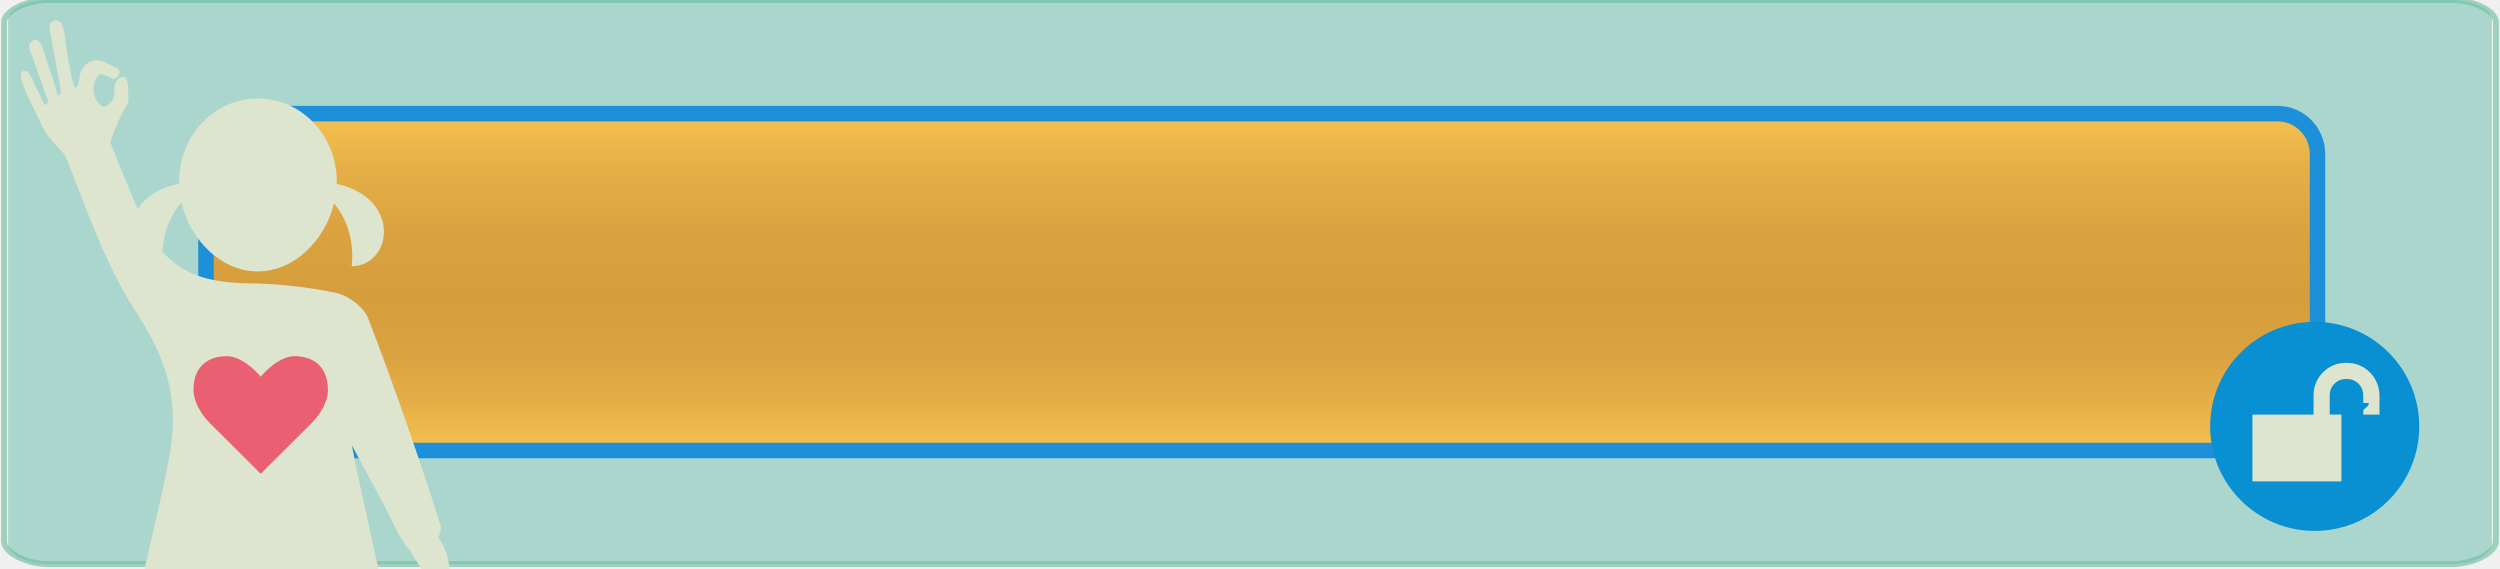
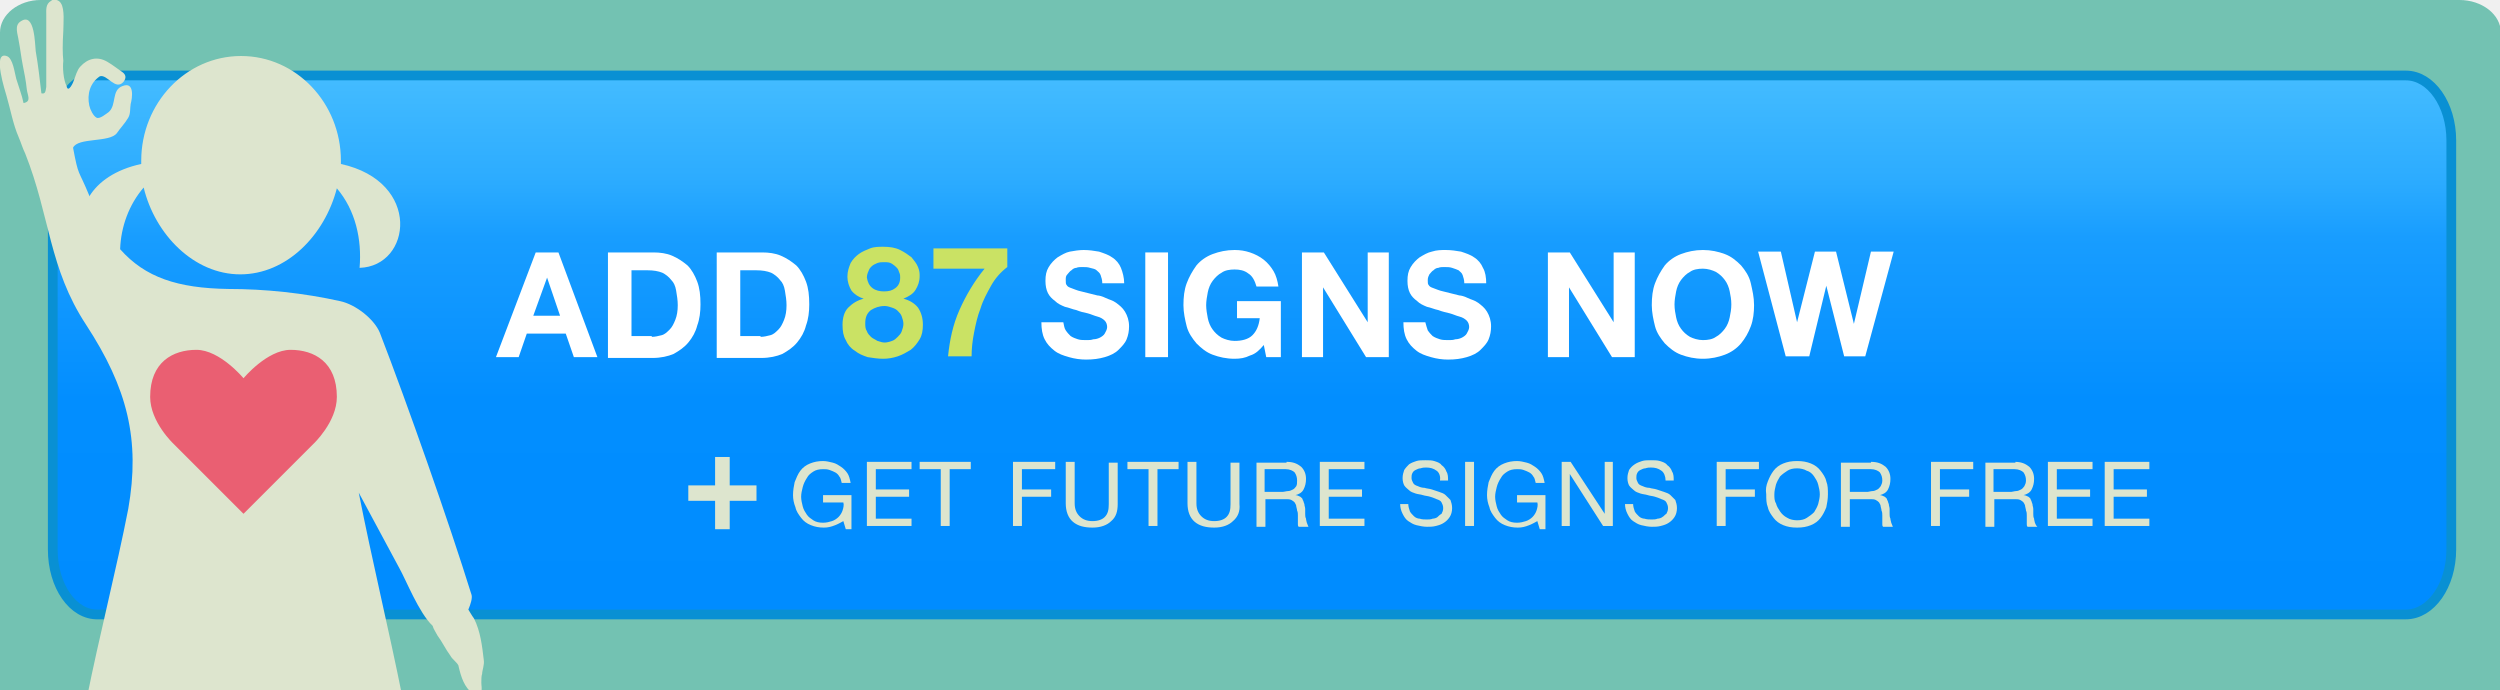
- <svg xmlns="http://www.w3.org/2000/svg" version="1.1" x="0" y="0" width="308" height="70" viewBox="0 0 308 70" enable-background="new 0 0 308 70" xml:space="preserve">
-   <g id="border_1_">
-     <g id="Layer_11">
-       <path fill="none" stroke="#9ED0BB" stroke-width="0.72" stroke-miterlimit="10" d="M307.5 66.66c0 1.42-2.73 2.84-5.48 2.84H5.98c-2.75 0-5.48-1.41-5.48-2.84V2.77C0.5 1.35 3.23 0 5.98 0h296.04c2.75 0 5.48 1.35 5.48 2.77L307.5 66.66 307.5 66.66z" />
+ <svg xmlns="http://www.w3.org/2000/svg" version="1.1" x="0" y="0" width="308" height="85" viewBox="0 0 308 85" enable-background="new 0 0 308 85" xml:space="preserve">
+   <g id="Layer_1">
+     <g id="Layer_1_2_">
+       <path opacity="0.9" fill="#65BCAB" enable-background="new    " d="M308 85c0 2.2-2.3 4-5 4H5C2.3 89 0 87.2 0 85V4C0 1.8 2.3 0 5 0H303c2.8 0 5.1 1.8 5.1 4V85z" />
+       <linearGradient id="SVGID_1_" gradientUnits="userSpaceOnUse" x1="228.3" y1="518.3" x2="228.3" y2="584.8" gradientTransform="matrix(1 0 0 1 -74 -509)">
+         <stop offset="0" stop-color="#50C5FF" />
+         <stop offset="0" stop-color="#44BCFF" />
+         <stop offset="0.2" stop-color="#2BABFF" />
+         <stop offset="0.3" stop-color="#189DFF" />
+         <stop offset="0.5" stop-color="#0A93FF" />
+         <stop offset="0.6" stop-color="#028EFF" />
+         <stop offset="1" stop-color="#008CFF" />
+       </linearGradient>
+       <path fill="url(#SVGID_1_)" d="M302 67.7c0 4.4-2.5 8-5.6 8H12.1C9 75.8 6.5 72.2 6.5 67.7V17.3c0-4.4 2.5-8 5.6-8h284.3c3.1 0 5.6 3.6 5.6 8v50.5H302z" />
+       <path fill="none" stroke="#0990D3" stroke-width="1.2" stroke-miterlimit="10" d="M302 67.7c0 4.4-2.5 8-5.6 8H12.1C9 75.8 6.5 72.2 6.5 67.7V17.3c0-4.4 2.5-8 5.6-8h284.3c3.1 0 5.6 3.6 5.6 8v50.5H302z" />
+       <path fill="#DDE5CE" d="M102.9 64.7c-0.5 0.2-0.9 0.3-1.4 0.3 -0.6 0-1.1-0.1-1.6-0.3 -0.5-0.2-0.9-0.5-1.2-0.9 -0.3-0.4-0.6-0.8-0.7-1.3 -0.2-0.5-0.3-1-0.3-1.5 0-0.6 0.1-1.1 0.2-1.6 0.2-0.5 0.4-1 0.7-1.4 0.3-0.4 0.7-0.7 1.2-0.9 0.5-0.2 1-0.3 1.6-0.3 0.4 0 0.8 0.1 1.2 0.2 0.4 0.1 0.7 0.3 1 0.5 0.3 0.2 0.6 0.5 0.8 0.8 0.2 0.3 0.3 0.7 0.4 1.2h-1.1c-0.1-0.3-0.1-0.6-0.3-0.8 -0.1-0.2-0.3-0.4-0.5-0.5 -0.2-0.1-0.4-0.2-0.7-0.3 -0.3-0.1-0.5-0.1-0.8-0.1 -0.5 0-0.9 0.1-1.2 0.3 -0.3 0.2-0.6 0.4-0.8 0.8 -0.2 0.3-0.4 0.7-0.5 1.1 -0.1 0.4-0.2 0.8-0.2 1.2 0 0.4 0.1 0.8 0.2 1.2 0.1 0.4 0.3 0.7 0.5 1 0.2 0.3 0.5 0.5 0.8 0.7 0.3 0.2 0.7 0.3 1.2 0.3 0.4 0 0.8-0.1 1.1-0.2 0.3-0.1 0.6-0.3 0.8-0.5 0.2-0.2 0.4-0.5 0.5-0.8 0.1-0.3 0.2-0.7 0.1-1h-2.5v-0.9h3.5v4.2h-0.7l-0.3-1C103.7 64.3 103.4 64.5 102.9 64.7z" />
+       <path fill="#DDE5CE" d="M112.3 56.9v0.9h-4.4v2.5h4.1v0.9h-4.1v2.7h4.4v0.9h-5.5v-7.9H112.3z" />
+       <path fill="#DDE5CE" d="M113.3 57.8v-0.9h6.3v0.9h-2.6v7h-1.1v-7H113.3z" />
+       <path fill="#DDE5CE" d="M120.4 64.8" />
+       <path fill="#DDE5CE" d="M130 56.9v0.9h-4.1v2.5h3.6v0.9h-3.6v3.6h-1.1v-7.9H130z" />
+       <path fill="#DDE5CE" d="M136.9 64.2C136.4 64.7 135.6 65 134.6 65c-1 0-1.8-0.2-2.4-0.7s-0.9-1.3-0.9-2.3v-5.1h1.1v5.1c0 0.7 0.2 1.2 0.6 1.6 0.4 0.4 0.9 0.6 1.6 0.6 0.7 0 1.2-0.2 1.5-0.5 0.4-0.4 0.5-0.9 0.5-1.6v-5.1h1.1v5.1C137.7 63 137.5 63.7 136.9 64.2z" />
+       <path fill="#DDE5CE" d="M138.9 57.8v-0.9h6.3v0.9h-2.6v7h-1.1v-7H138.9z" />
+       <path fill="#DDE5CE" d="M151.9 64.2c-0.5 0.5-1.3 0.8-2.3 0.8 -1 0-1.8-0.2-2.4-0.7 -0.6-0.5-0.9-1.3-0.9-2.3v-5.1h1.1v5.1c0 0.7 0.2 1.2 0.6 1.6 0.4 0.4 0.9 0.6 1.6 0.6 0.7 0 1.2-0.2 1.5-0.5 0.4-0.4 0.5-0.9 0.5-1.6v-5.1h1.1v5.1C152.8 63 152.5 63.7 151.9 64.2z" />
+       <path fill="#DDE5CE" d="M158.5 56.9c0.8 0 1.3 0.2 1.8 0.6 0.4 0.4 0.6 0.9 0.6 1.5 0 0.5-0.1 0.9-0.3 1.3 -0.2 0.4-0.6 0.6-1 0.7v0c0.2 0 0.4 0.1 0.6 0.2 0.1 0.1 0.3 0.2 0.3 0.4 0.1 0.1 0.1 0.3 0.2 0.5 0 0.2 0.1 0.4 0.1 0.6 0 0.2 0 0.4 0 0.6 0 0.2 0 0.4 0.1 0.6 0 0.2 0.1 0.4 0.1 0.5 0.1 0.2 0.1 0.3 0.2 0.5h-1.2c-0.1-0.1-0.1-0.2-0.1-0.3 0-0.1 0-0.3 0-0.5 0-0.2 0-0.4 0-0.6 0-0.2 0-0.4-0.1-0.6 0-0.2-0.1-0.4-0.1-0.5 0-0.2-0.1-0.3-0.2-0.5 -0.1-0.1-0.2-0.2-0.4-0.3 -0.2-0.1-0.4-0.1-0.6-0.1h-2.6v3.4h-1.1v-7.9h3.7V56.9zM158.7 60.5c0.2 0 0.4-0.1 0.6-0.2 0.2-0.1 0.3-0.3 0.4-0.4 0.1-0.2 0.1-0.4 0.1-0.7 0-0.4-0.1-0.7-0.3-1 -0.2-0.2-0.6-0.4-1.1-0.4h-2.6v2.8h2.2C158.2 60.6 158.5 60.5 158.7 60.5z" />
+       <path fill="#DDE5CE" d="M168.1 56.9v0.9h-4.4v2.5h4.1v0.9h-4.1v2.7h4.4v0.9h-5.5v-7.9H168.1z" />
+       <path fill="#DDE5CE" d="M177 58c-0.4-0.3-0.8-0.4-1.3-0.4 -0.2 0-0.4 0-0.7 0.1 -0.2 0-0.4 0.1-0.6 0.2 -0.2 0.1-0.3 0.2-0.4 0.4 -0.1 0.2-0.1 0.4-0.1 0.6 0 0.2 0.1 0.4 0.2 0.6 0.1 0.2 0.3 0.3 0.6 0.4 0.2 0.1 0.5 0.2 0.8 0.2 0.3 0.1 0.6 0.1 0.9 0.2 0.3 0.1 0.6 0.2 0.9 0.3 0.3 0.1 0.6 0.2 0.8 0.4 0.2 0.2 0.4 0.4 0.6 0.6 0.1 0.3 0.2 0.6 0.2 1 0 0.4-0.1 0.8-0.3 1.1 -0.2 0.3-0.4 0.5-0.7 0.7 -0.3 0.2-0.6 0.3-1 0.4 -0.4 0.1-0.7 0.1-1.1 0.1 -0.4 0-0.9-0.1-1.3-0.2 -0.4-0.1-0.7-0.3-1-0.5 -0.3-0.2-0.5-0.5-0.7-0.9 -0.2-0.4-0.3-0.8-0.3-1.2h1c0 0.3 0.1 0.6 0.2 0.9 0.1 0.2 0.3 0.4 0.5 0.6 0.2 0.2 0.5 0.3 0.7 0.3 0.3 0.1 0.6 0.1 0.9 0.1 0.2 0 0.5 0 0.7-0.1 0.2 0 0.5-0.1 0.6-0.2s0.3-0.3 0.5-0.4c0.1-0.2 0.2-0.4 0.2-0.7 0-0.3-0.1-0.5-0.2-0.7 -0.1-0.2-0.3-0.3-0.6-0.4 -0.2-0.1-0.5-0.2-0.8-0.3 -0.3-0.1-0.6-0.1-0.9-0.2 -0.3-0.1-0.6-0.1-0.9-0.2 -0.3-0.1-0.6-0.2-0.8-0.4 -0.2-0.2-0.4-0.3-0.6-0.6 -0.1-0.2-0.2-0.5-0.2-0.9 0-0.4 0.1-0.7 0.2-1 0.2-0.3 0.4-0.5 0.6-0.7 0.3-0.2 0.6-0.3 0.9-0.4 0.3-0.1 0.7-0.1 1.1-0.1 0.4 0 0.8 0 1.1 0.1 0.3 0.1 0.7 0.2 0.9 0.5 0.3 0.2 0.5 0.5 0.6 0.8 0.2 0.3 0.2 0.7 0.2 1.1h-1C177.5 58.7 177.3 58.2 177 58z" />
+       <path fill="#DDE5CE" d="M181.6 56.9v7.9h-1.1v-7.9H181.6L181.6 56.9z" />
+       <path fill="#DDE5CE" d="M188.4 64.7c-0.5 0.2-0.9 0.3-1.4 0.3 -0.6 0-1.1-0.1-1.6-0.3 -0.5-0.2-0.9-0.5-1.2-0.9 -0.3-0.4-0.6-0.8-0.7-1.3 -0.2-0.5-0.3-1-0.3-1.5 0-0.6 0.1-1.1 0.2-1.6 0.2-0.5 0.4-1 0.7-1.4 0.3-0.4 0.7-0.7 1.2-0.9 0.5-0.2 1-0.3 1.6-0.3 0.4 0 0.8 0.1 1.2 0.2 0.4 0.1 0.7 0.3 1 0.5s0.6 0.5 0.8 0.8c0.2 0.3 0.3 0.7 0.4 1.2h-1.1c-0.1-0.3-0.1-0.6-0.3-0.8 -0.1-0.2-0.3-0.4-0.5-0.5 -0.2-0.1-0.4-0.2-0.7-0.3 -0.3-0.1-0.5-0.1-0.8-0.1 -0.5 0-0.9 0.1-1.2 0.3 -0.3 0.2-0.6 0.4-0.8 0.8 -0.2 0.3-0.4 0.7-0.5 1.1 -0.1 0.4-0.2 0.8-0.2 1.2 0 0.4 0.1 0.8 0.2 1.2 0.1 0.4 0.3 0.7 0.5 1 0.2 0.3 0.5 0.5 0.8 0.7 0.3 0.2 0.7 0.3 1.2 0.3 0.4 0 0.8-0.1 1.1-0.2 0.3-0.1 0.6-0.3 0.8-0.5 0.2-0.2 0.4-0.5 0.5-0.8 0.1-0.3 0.2-0.7 0.1-1h-2.5v-0.9h3.5v4.2h-0.7l-0.3-1C189.2 64.3 188.9 64.5 188.4 64.7z" />
+       <path fill="#DDE5CE" d="M193.5 56.9l4.2 6.4h0v-6.4h1v7.9h-1.2l-4.1-6.4h0v6.4h-1v-7.9H193.5z" />
+       <path fill="#DDE5CE" d="M204.7 58c-0.4-0.3-0.8-0.4-1.3-0.4 -0.2 0-0.4 0-0.7 0.1 -0.2 0-0.4 0.1-0.6 0.2 -0.2 0.1-0.3 0.2-0.4 0.4 -0.1 0.2-0.1 0.4-0.1 0.6 0 0.2 0.1 0.4 0.2 0.6 0.1 0.2 0.3 0.3 0.6 0.4 0.2 0.1 0.5 0.2 0.8 0.2 0.3 0.1 0.6 0.1 0.9 0.2 0.3 0.1 0.6 0.2 0.9 0.3 0.3 0.1 0.6 0.2 0.8 0.4 0.2 0.2 0.4 0.4 0.6 0.6 0.1 0.3 0.2 0.6 0.2 1 0 0.4-0.1 0.8-0.3 1.1 -0.2 0.3-0.4 0.5-0.7 0.7 -0.3 0.2-0.6 0.3-1 0.4 -0.4 0.1-0.7 0.1-1.1 0.1 -0.4 0-0.9-0.1-1.3-0.2 -0.4-0.1-0.7-0.3-1-0.5 -0.3-0.2-0.5-0.5-0.7-0.9 -0.2-0.4-0.3-0.8-0.3-1.2h1c0 0.3 0.1 0.6 0.2 0.9 0.1 0.2 0.3 0.4 0.5 0.6 0.2 0.2 0.5 0.3 0.7 0.3 0.3 0.1 0.6 0.1 0.9 0.1 0.2 0 0.5 0 0.7-0.1 0.2 0 0.5-0.1 0.6-0.2 0.2-0.1 0.3-0.3 0.5-0.4 0.1-0.2 0.2-0.4 0.2-0.7 0-0.3-0.1-0.5-0.2-0.7 -0.1-0.2-0.3-0.3-0.6-0.4 -0.2-0.1-0.5-0.2-0.8-0.3 -0.3-0.1-0.6-0.1-0.9-0.2 -0.3-0.1-0.6-0.1-0.9-0.2 -0.3-0.1-0.6-0.2-0.8-0.4 -0.2-0.2-0.4-0.3-0.6-0.6 -0.1-0.2-0.2-0.5-0.2-0.9 0-0.4 0.1-0.7 0.2-1 0.2-0.3 0.4-0.5 0.7-0.7 0.3-0.2 0.6-0.3 0.9-0.4 0.3-0.1 0.7-0.1 1.1-0.1 0.4 0 0.8 0 1.1 0.1 0.3 0.1 0.7 0.2 0.9 0.5 0.3 0.2 0.5 0.5 0.6 0.8 0.2 0.3 0.2 0.7 0.2 1.1h-1C205.2 58.7 205 58.2 204.7 58z" />
+       <path fill="#DDE5CE" d="M216.7 56.9v0.9h-4.1v2.5h3.6v0.9h-3.6v3.6h-1.1v-7.9H216.7z" />
+       <path fill="#DDE5CE" d="M217.8 59.3c0.2-0.5 0.4-0.9 0.7-1.3 0.3-0.4 0.7-0.7 1.2-0.9 0.5-0.2 1-0.3 1.7-0.3s1.2 0.1 1.7 0.3c0.5 0.2 0.9 0.5 1.2 0.9 0.3 0.4 0.6 0.8 0.7 1.3 0.2 0.5 0.2 1 0.2 1.6s-0.1 1.1-0.2 1.6c-0.2 0.5-0.4 0.9-0.7 1.3 -0.3 0.4-0.7 0.7-1.2 0.9 -0.5 0.2-1 0.3-1.7 0.3s-1.2-0.1-1.7-0.3c-0.5-0.2-0.9-0.5-1.2-0.9 -0.3-0.4-0.6-0.8-0.7-1.3 -0.2-0.5-0.2-1-0.2-1.6C217.5 60.3 217.6 59.8 217.8 59.3zM218.8 62c0.1 0.4 0.3 0.7 0.5 1 0.2 0.3 0.5 0.6 0.9 0.8 0.3 0.2 0.8 0.3 1.2 0.3 0.5 0 0.9-0.1 1.2-0.3 0.3-0.2 0.6-0.4 0.9-0.7 0.2-0.3 0.4-0.7 0.5-1 0.1-0.4 0.2-0.8 0.2-1.2 0-0.4-0.1-0.8-0.2-1.2 -0.1-0.4-0.3-0.7-0.5-1 -0.2-0.3-0.5-0.6-0.9-0.7 -0.3-0.2-0.8-0.3-1.2-0.3 -0.5 0-0.9 0.1-1.2 0.3 -0.3 0.2-0.6 0.4-0.9 0.7 -0.2 0.3-0.4 0.7-0.5 1 -0.1 0.4-0.2 0.8-0.2 1.2C218.6 61.3 218.6 61.7 218.8 62z" />
+       <path fill="#DDE5CE" d="M230.5 56.9c0.8 0 1.3 0.2 1.8 0.6 0.4 0.4 0.6 0.9 0.6 1.5 0 0.5-0.1 0.9-0.3 1.3 -0.2 0.4-0.6 0.6-1 0.7v0c0.2 0 0.4 0.1 0.6 0.2 0.1 0.1 0.3 0.2 0.3 0.4 0.1 0.1 0.1 0.3 0.2 0.5 0 0.2 0.1 0.4 0.1 0.6 0 0.2 0 0.4 0 0.6 0 0.2 0 0.4 0.1 0.6 0 0.2 0.1 0.4 0.1 0.5 0.1 0.2 0.1 0.3 0.2 0.5h-1.2c-0.1-0.1-0.1-0.2-0.1-0.3 0-0.1 0-0.3 0-0.5 0-0.2 0-0.4 0-0.6 0-0.2 0-0.4-0.1-0.6 0-0.2-0.1-0.4-0.1-0.5 0-0.2-0.1-0.3-0.2-0.5 -0.1-0.1-0.2-0.2-0.4-0.3 -0.2-0.1-0.4-0.1-0.6-0.1h-2.6v3.4h-1.1v-7.9h3.7V56.9zM230.7 60.5c0.2 0 0.4-0.1 0.6-0.2 0.2-0.1 0.3-0.3 0.4-0.4 0.1-0.2 0.2-0.4 0.2-0.7 0-0.4-0.1-0.7-0.3-1 -0.2-0.2-0.6-0.4-1.1-0.4h-2.6v2.8h2.2C230.2 60.6 230.5 60.5 230.7 60.5z" />
+       <path fill="#DDE5CE" d="M243.1 56.9v0.9h-4.1v2.5h3.6v0.9h-3.6v3.6h-1.1v-7.9H243.1z" />
+       <path fill="#DDE5CE" d="M248.2 56.9c0.8 0 1.3 0.2 1.8 0.6 0.4 0.4 0.6 0.9 0.6 1.5 0 0.5-0.1 0.9-0.3 1.3 -0.2 0.4-0.6 0.6-1 0.7v0c0.2 0 0.4 0.1 0.6 0.2 0.1 0.1 0.3 0.2 0.3 0.4 0.1 0.1 0.1 0.3 0.2 0.5 0 0.2 0.1 0.4 0.1 0.6 0 0.2 0 0.4 0 0.6 0 0.2 0 0.4 0.1 0.6 0 0.2 0.1 0.4 0.1 0.5 0.1 0.2 0.1 0.3 0.3 0.5h-1.2c-0.1-0.1-0.1-0.2-0.1-0.3 0-0.1 0-0.3 0-0.5 0-0.2 0-0.4 0-0.6 0-0.2 0-0.4-0.1-0.6 0-0.2-0.1-0.4-0.1-0.5 0-0.2-0.1-0.3-0.2-0.5 -0.1-0.1-0.2-0.2-0.4-0.3 -0.2-0.1-0.4-0.1-0.6-0.1h-2.6v3.4h-1.1v-7.9h3.7V56.9zM248.4 60.5c0.2 0 0.4-0.1 0.6-0.2 0.2-0.1 0.3-0.3 0.4-0.4 0.1-0.2 0.2-0.4 0.2-0.7 0-0.4-0.1-0.7-0.3-1 -0.2-0.2-0.6-0.4-1.1-0.4h-2.6v2.8h2.2C247.9 60.6 248.2 60.5 248.4 60.5z" />
+       <path fill="#DDE5CE" d="M257.8 56.9v0.9h-4.4v2.5h4.1v0.9h-4.1v2.7h4.4v0.9h-5.5v-7.9H257.8z" />
+       <path fill="#DDE5CE" d="M264.8 56.9v0.9h-4.4v2.5h4.1v0.9h-4.1v2.7h4.4v0.9h-5.5v-7.9H264.8z" />
+       <g id="Layer_1_1_">
+         <g id="border" display="none">
+           <path display="inline" fill="#65BCAB" d="M304 96.1c0 6.6-5.3 11.9-12 11.9H10C3.4 108-2 102.7-2 96.1V10.9C-2 4.3 3.4-1 10-1h282.1C298.6-1 304 4.3 304 10.9V96.1L304 96.1z" />
+         </g>
+         <g id="girl">
+           <g id="girl_1_">
+             <path fill="#DDE5CE" d="M59.6 81.3c-0.2-1.7-0.4-3.5-1.2-5.1 -0.3-0.4-0.5-0.8-0.7-1.1 0.3-0.7 0.5-1.4 0.4-1.8 -2.8-9-7.9-23.5-11.3-32.3 -0.7-1.7-3-3.5-4.9-3.9 -4.5-1-9.2-1.5-13.8-1.5 -6.2-0.1-10.2-1.4-13.3-4.9 0.1-2.8 1.1-5.5 2.9-7.6 1.4 5.8 6.2 10.7 11.9 10.7 5.7 0 10.4-4.8 11.9-10.6 2.3 2.7 3.1 6.3 2.8 9.8 6.4-0.2 7.7-10.6-2.3-12.8 0-0.1 0-0.3 0-0.4 0-7.1-5.5-12.9-12.3-12.9 -6.8 0-12.3 5.8-12.3 12.9v0.4c-3.2 0.7-5.3 2.2-6.4 4 0 0 0 0 0-0.1 -1.4-3.4-1.3-2.2-2-5.9 0.6-1.3 4.5-0.6 5.4-1.8 0.4-0.6 1-1.2 1.4-1.9 0.3-0.5 0.2-1.1 0.3-1.7 0.2-0.7 0.5-2.8-1-2.2 -1.4 0.5-0.7 2.3-1.7 3.2 -0.3 0.2-1.1 0.9-1.5 0.7 -0.4-0.2-0.8-1-0.9-1.5 -0.3-1.4 0.1-2.8 1.3-3.6 0.9-0.3 1.9 1.8 2.9 0.7 0.4-0.5 0.3-0.9-0.1-1.2 -0.6-0.4-1.2-0.9-1.9-1.3 -1.2-0.7-2.4-0.4-3.3 0.6 -0.4 0.4-0.6 1.2-0.8 1.7 0 0.1-0.7 1.7-0.9 0.7C7.8 9.8 7.7 8.3 7.8 7.5 7.7 6.6 7.7 5.4 7.8 3.8 7.8 3 8 1.1 7.5 0.4c-0.2-0.4-0.9-0.6-1.2-0.3 -0.7 0.4-0.6 1.1-0.6 1.8l0 8.8c-0.1 0.6-0.1 0.9-0.6 0.8 -0.2-1.7-0.4-3.5-0.7-5.2C4.3 5.5 4.3 1.5 2.6 2.6 1.7 3.1 2.2 4.2 2.3 5c0.2 1 0.3 2 0.5 3 0.2 1 0.4 2 0.5 3 0.1 0.8 0.6 1.5-0.4 1.7 -0.2-1-0.6-2-0.9-3C1.8 9 1.6 7.1 0.8 6.9c-1.8-0.6-0.1 4.5 0 4.9 0.5 1.7 0.8 3.5 1.5 5.1 0.3 0.7 0.5 1.4 0.8 2 3.1 7.8 2.9 14.1 7.5 21.1 5.1 7.8 6.7 14.2 5.2 22.7 -1.4 7.2-3.6 15.8-5.1 23.3 2.4 0.3 4.4 0.5 7.7 0.8 0 1.7 0 3.5 0 5.2 3.3 0 6.7 0 10 0.1 0.1-1.8 0.2-3.7 0.3-5.5 0.6-0.1 2.3 0 2.9-0.1 0.3 1.1 0.2 1.9 0.3 3 0.1 0.9 0.1 1.7 0.1 2.6 3.4 0 6.7 0 10.1 0 0-1.7 0-3.5 0-5.2 2.9-0.3 5-0.6 7.5-0.9 -1.7-8.5-3.8-17.1-5.4-25.3l5 9.3c0.8 1.4 2.4 5.5 4.1 7.1 0.1 0.4 0.4 0.8 0.6 1.2 0.6 0.8 1 1.7 1.6 2.5 0.1 0.2 0.3 0.4 0.5 0.6 0.2 0.2 0.5 0.5 0.5 0.7 0.3 1.3 0.7 2.6 1.8 3.4 0.1 0.1 0.4 0.2 0.6 0.2 0.2 0 0.3-0.3 0.4-0.5 0.1-0.4 0-0.7 0-1.1 0-0.4 0-0.8 0.1-1.1C59.4 82.6 59.7 81.9 59.6 81.3z" />
+           </g>
+         </g>
+         <path fill="#EA5F72" d="M35.8 43.1c-2.9 0-5.8 3.5-5.8 3.5s-2.9-3.5-5.8-3.5c-2.9 0-5.7 1.5-5.7 5.8 0 3.1 2.9 5.8 2.9 5.8l8.6 8.6 8.6-8.6c0 0 2.9-2.7 2.9-5.8C41.5 44.6 38.7 43.1 35.8 43.1z" />
+       </g>
+     </g>
+     <g id="Layer_2" display="none" />
+     <path fill="#DDE5CE" d="M93.2 59.8v1.9h-3.3v3.5h-1.8V61.7h-3.3v-1.9h3.3v-3.5h1.8v3.5H93.2z" />
+   </g>
+   <g id="Layer_3">
+     <path fill="#FFFFFF" d="M68.8 31.1l4.8 12.9h-2.9l-1-2.9h-4.8l-1 2.9h-2.8l4.9-12.9H68.8zM69 38.9l-1.6-4.7h0l-1.7 4.7H69z" />
+     <path fill="#FFFFFF" d="M80.5 31.1c0.8 0 1.6 0.1 2.3 0.4 0.7 0.3 1.3 0.7 1.9 1.2 0.5 0.5 0.9 1.2 1.2 2s0.4 1.7 0.4 2.8c0 0.9-0.1 1.8-0.4 2.6 -0.2 0.8-0.6 1.5-1.1 2.1s-1.1 1-1.8 1.4c-0.7 0.3-1.6 0.5-2.6 0.5h-5.5V31.1H80.5zM80.3 41.5c0.4 0 0.8-0.1 1.2-0.2 0.4-0.1 0.7-0.4 1-0.7 0.3-0.3 0.5-0.7 0.7-1.2 0.2-0.5 0.3-1.1 0.3-1.8 0-0.6-0.1-1.2-0.2-1.8s-0.3-1-0.6-1.3c-0.3-0.4-0.7-0.7-1.1-0.9 -0.5-0.2-1.1-0.3-1.8-0.3h-2v8.1H80.3z" />
+     <path fill="#FFFFFF" d="M93.9 31.1c0.8 0 1.6 0.1 2.3 0.4 0.7 0.3 1.3 0.7 1.9 1.2 0.5 0.5 0.9 1.2 1.2 2s0.4 1.7 0.4 2.8c0 0.9-0.1 1.8-0.4 2.6 -0.2 0.8-0.6 1.5-1.1 2.1s-1.1 1-1.8 1.4c-0.7 0.3-1.6 0.5-2.6 0.5h-5.5V31.1H93.9zM93.7 41.5c0.4 0 0.8-0.1 1.2-0.2 0.4-0.1 0.7-0.4 1-0.7 0.3-0.3 0.5-0.7 0.7-1.2 0.2-0.5 0.3-1.1 0.3-1.8 0-0.6-0.1-1.2-0.2-1.8s-0.3-1-0.6-1.3c-0.3-0.4-0.7-0.7-1.1-0.9 -0.5-0.2-1.1-0.3-1.8-0.3h-2v8.1H93.7z" />
+     <path fill="#CAE264" d="M104.8 32.4c0.3-0.5 0.6-0.8 1-1.1 0.4-0.3 0.9-0.5 1.4-0.7 0.5-0.2 1.1-0.2 1.6-0.2 0.8 0 1.5 0.1 2.1 0.4 0.6 0.3 1 0.6 1.4 0.9 0.3 0.4 0.6 0.7 0.8 1.2s0.2 0.8 0.2 1.1c0 0.7-0.2 1.2-0.5 1.7 -0.3 0.5-0.8 0.8-1.5 1.1v0c0.8 0.2 1.4 0.6 1.8 1.1 0.4 0.6 0.6 1.3 0.6 2.1 0 0.7-0.1 1.3-0.4 1.8 -0.3 0.5-0.7 1-1.1 1.3 -0.5 0.3-1 0.6-1.6 0.8 -0.6 0.2-1.2 0.3-1.8 0.3 -0.6 0-1.3-0.1-1.9-0.2 -0.6-0.2-1.1-0.4-1.6-0.8 -0.5-0.3-0.9-0.8-1.1-1.3 -0.3-0.5-0.4-1.1-0.4-1.9 0-0.8 0.2-1.6 0.7-2.1s1.1-0.9 1.9-1.1v0c-0.6-0.2-1.1-0.5-1.5-1 -0.3-0.5-0.5-1.1-0.5-1.7C104.4 33.4 104.6 32.9 104.8 32.4zM106.8 40.8c0.1 0.3 0.3 0.5 0.5 0.7s0.5 0.3 0.8 0.5c0.3 0.1 0.6 0.2 0.9 0.2 0.3 0 0.6-0.1 0.9-0.2 0.3-0.1 0.5-0.3 0.7-0.5s0.4-0.4 0.5-0.7c0.1-0.3 0.2-0.6 0.2-0.9 0-0.3-0.1-0.6-0.2-0.9 -0.1-0.3-0.3-0.5-0.5-0.7s-0.4-0.3-0.7-0.4c-0.3-0.1-0.6-0.2-0.9-0.2 -0.7 0-1.2 0.2-1.7 0.5 -0.5 0.4-0.7 0.9-0.7 1.6C106.6 40.2 106.6 40.5 106.8 40.8zM107.5 35.5c0.4 0.3 0.9 0.4 1.4 0.4 0.6 0 1-0.1 1.4-0.4 0.4-0.3 0.6-0.7 0.6-1.3 0-0.2 0-0.4-0.1-0.6 -0.1-0.2-0.1-0.4-0.3-0.6s-0.3-0.3-0.6-0.5 -0.6-0.2-1-0.2c-0.3 0-0.5 0-0.8 0.1 -0.2 0.1-0.5 0.2-0.7 0.4 -0.2 0.2-0.3 0.3-0.4 0.6 -0.1 0.2-0.2 0.5-0.2 0.8C106.9 34.8 107.1 35.2 107.5 35.5z" />
+     <path fill="#CAE264" d="M122.1 35.2c-0.5 0.9-1 1.8-1.3 2.8 -0.4 1-0.6 2-0.8 3 -0.2 1-0.3 2-0.3 2.9h-2.9c0.2-2 0.6-3.9 1.4-5.7 0.8-1.8 1.8-3.5 3.1-5.1h-6.3v-2.5h9.1v2.3C123.3 33.5 122.6 34.3 122.1 35.2z" />
+     <path fill="#FFFFFF" d="M131.3 40.7c0.2 0.3 0.4 0.5 0.6 0.7 0.3 0.2 0.6 0.3 0.9 0.4 0.3 0.1 0.7 0.1 1.1 0.1 0.3 0 0.5 0 0.8-0.1 0.3 0 0.6-0.1 0.8-0.2s0.5-0.3 0.6-0.5 0.3-0.5 0.3-0.8c0-0.3-0.1-0.6-0.3-0.8 -0.2-0.2-0.5-0.4-0.9-0.5 -0.4-0.1-0.8-0.3-1.2-0.4 -0.5-0.1-0.9-0.2-1.4-0.4 -0.5-0.1-0.9-0.3-1.4-0.4 -0.5-0.2-0.9-0.4-1.2-0.7 -0.4-0.3-0.7-0.6-0.9-1s-0.3-0.9-0.3-1.5c0-0.7 0.1-1.2 0.4-1.7 0.3-0.5 0.7-0.9 1.1-1.2 0.5-0.3 1-0.6 1.5-0.7s1.2-0.2 1.7-0.2c0.7 0 1.3 0.1 1.9 0.2 0.6 0.2 1.2 0.4 1.6 0.7 0.5 0.3 0.9 0.8 1.1 1.3s0.4 1.2 0.4 1.9h-2.7c0-0.4-0.1-0.7-0.2-1 -0.1-0.3-0.3-0.4-0.5-0.6s-0.5-0.2-0.8-0.3c-0.3-0.1-0.6-0.1-1-0.1 -0.2 0-0.5 0-0.7 0.1 -0.2 0-0.4 0.1-0.6 0.3 -0.2 0.1-0.3 0.3-0.5 0.5s-0.2 0.4-0.2 0.7c0 0.3 0 0.5 0.1 0.6 0.1 0.2 0.3 0.3 0.6 0.4 0.3 0.1 0.7 0.3 1.2 0.4 0.5 0.1 1.1 0.3 2 0.5 0.2 0 0.6 0.1 1 0.3s0.9 0.3 1.3 0.6 0.8 0.6 1.1 1.1c0.3 0.5 0.5 1.1 0.5 1.8 0 0.6-0.1 1.1-0.3 1.6 -0.2 0.5-0.6 0.9-1 1.3 -0.4 0.4-1 0.7-1.7 0.9 -0.7 0.2-1.4 0.3-2.3 0.3 -0.7 0-1.4-0.1-2.1-0.3s-1.3-0.4-1.8-0.8c-0.5-0.4-0.9-0.8-1.2-1.4 -0.3-0.6-0.4-1.3-0.4-2.1h2.7C131.1 40.1 131.1 40.4 131.3 40.7z" />
+     <path fill="#FFFFFF" d="M143.9 31.1v12.9h-2.8V31.1H143.9z" />
+     <path fill="#FFFFFF" d="M154 43.8c-0.6 0.3-1.2 0.4-1.9 0.4 -1 0-1.9-0.2-2.7-0.5s-1.4-0.8-2-1.4c-0.5-0.6-1-1.3-1.2-2.1s-0.4-1.7-0.4-2.6c0-1 0.1-1.9 0.4-2.7s0.7-1.5 1.2-2.2c0.5-0.6 1.2-1.1 2-1.4 0.8-0.3 1.7-0.5 2.7-0.5 0.7 0 1.3 0.1 1.9 0.3 0.6 0.2 1.2 0.5 1.7 0.9 0.5 0.4 0.9 0.9 1.2 1.4s0.5 1.2 0.6 1.9h-2.7c-0.2-0.7-0.5-1.3-1-1.6 -0.5-0.4-1.1-0.5-1.7-0.5 -0.6 0-1.2 0.1-1.6 0.4 -0.4 0.2-0.8 0.6-1.1 1s-0.5 0.9-0.6 1.4c-0.1 0.5-0.2 1.1-0.2 1.6 0 0.5 0.1 1.1 0.2 1.6s0.3 1 0.6 1.4c0.3 0.4 0.6 0.7 1.1 1 0.4 0.2 1 0.4 1.6 0.4 0.9 0 1.7-0.2 2.2-0.7s0.8-1.2 0.9-2.1h-2.8v-2.1h5.4v6.9h-1.8l-0.3-1.5C155.2 43.1 154.7 43.6 154 43.8z" />
+     <path fill="#FFFFFF" d="M163.1 31.1l5.4 8.6h0v-8.6h2.6v12.9h-2.8l-5.3-8.6h0v8.6h-2.6V31.1H163.1z" />
+     <path fill="#FFFFFF" d="M175.9 40.7c0.2 0.3 0.4 0.5 0.6 0.7 0.3 0.2 0.6 0.3 0.9 0.4 0.3 0.1 0.7 0.1 1.1 0.1 0.3 0 0.5 0 0.8-0.1 0.3 0 0.6-0.1 0.8-0.2s0.5-0.3 0.6-0.5 0.3-0.5 0.3-0.8c0-0.3-0.1-0.6-0.3-0.8 -0.2-0.2-0.5-0.4-0.9-0.5 -0.4-0.1-0.8-0.3-1.2-0.4s-0.9-0.2-1.4-0.4c-0.5-0.1-0.9-0.3-1.4-0.4 -0.5-0.2-0.9-0.4-1.2-0.7 -0.4-0.3-0.7-0.6-0.9-1 -0.2-0.4-0.3-0.9-0.3-1.5 0-0.7 0.1-1.2 0.4-1.7 0.3-0.5 0.7-0.9 1.1-1.2 0.5-0.3 1-0.6 1.5-0.7 0.6-0.2 1.2-0.2 1.7-0.2 0.7 0 1.3 0.1 1.9 0.2 0.6 0.2 1.2 0.4 1.6 0.7 0.5 0.3 0.9 0.8 1.1 1.3 0.3 0.5 0.4 1.2 0.4 1.9h-2.7c0-0.4-0.1-0.7-0.2-1s-0.3-0.4-0.5-0.6c-0.2-0.1-0.5-0.2-0.8-0.3s-0.6-0.1-1-0.1c-0.2 0-0.5 0-0.7 0.1 -0.2 0-0.4 0.1-0.6 0.3 -0.2 0.1-0.3 0.3-0.5 0.5 -0.1 0.2-0.2 0.4-0.2 0.7 0 0.3 0 0.5 0.1 0.6 0.1 0.2 0.3 0.3 0.6 0.4 0.3 0.1 0.7 0.3 1.2 0.4 0.5 0.1 1.1 0.3 2 0.5 0.2 0 0.6 0.1 1 0.3s0.9 0.3 1.3 0.6 0.8 0.6 1.1 1.1 0.5 1.1 0.5 1.8c0 0.6-0.1 1.1-0.3 1.6 -0.2 0.5-0.6 0.9-1 1.3 -0.4 0.4-1 0.7-1.7 0.9 -0.7 0.2-1.4 0.3-2.3 0.3 -0.7 0-1.4-0.1-2.1-0.3s-1.3-0.4-1.8-0.8c-0.5-0.4-0.9-0.8-1.2-1.4 -0.3-0.6-0.4-1.3-0.4-2.1h2.7C175.7 40.1 175.8 40.4 175.9 40.7z" />
+     <path fill="#FFFFFF" d="M193.4 31.1l5.4 8.6h0v-8.6h2.6v12.9h-2.8l-5.3-8.6h0v8.6h-2.6V31.1H193.4z" />
+     <path fill="#FFFFFF" d="M203.9 34.9c0.3-0.8 0.7-1.5 1.2-2.2 0.5-0.6 1.2-1.1 2-1.4 0.8-0.3 1.7-0.5 2.7-0.5 1 0 1.9 0.2 2.7 0.5 0.8 0.3 1.4 0.8 2 1.4 0.5 0.6 1 1.3 1.2 2.2s0.4 1.7 0.4 2.7c0 0.9-0.1 1.8-0.4 2.6s-0.7 1.5-1.2 2.1c-0.5 0.6-1.2 1.1-2 1.4s-1.7 0.5-2.7 0.5c-1 0-1.9-0.2-2.7-0.5s-1.4-0.8-2-1.4c-0.5-0.6-1-1.3-1.2-2.1s-0.4-1.7-0.4-2.6C203.5 36.6 203.6 35.7 203.9 34.9zM206.5 39.1c0.1 0.5 0.3 1 0.6 1.4 0.3 0.4 0.6 0.7 1.1 1 0.4 0.2 1 0.4 1.6 0.4s1.2-0.1 1.6-0.4c0.4-0.2 0.8-0.6 1.1-1 0.3-0.4 0.5-0.9 0.6-1.4s0.2-1 0.2-1.6c0-0.6-0.1-1.1-0.2-1.6 -0.1-0.5-0.3-1-0.6-1.4 -0.3-0.4-0.6-0.7-1.1-1 -0.4-0.2-1-0.4-1.6-0.4s-1.2 0.1-1.6 0.4c-0.4 0.2-0.8 0.6-1.1 1s-0.5 0.9-0.6 1.4c-0.1 0.5-0.2 1.1-0.2 1.6C206.3 38.1 206.4 38.6 206.5 39.1z" />
+     <path fill="#FFFFFF" d="M227.2 43.9l-2.2-8.7H225l-2.1 8.7h-2.9l-3.4-12.9h2.8l2 8.7h0l2.2-8.7h2.6l2.2 8.9h0l2.1-8.9h2.8l-3.5 12.9H227.2z" />
+   </g>
+   <g id="Layer_4" display="none">
+     <text transform="matrix(1 0 0 1 60.1665 42.916)" display="inline">
+       <tspan x="0" y="0" fill="#FFFFFF" font-family="'HelveticaNeue-Bold'" font-size="18">ADD</tspan>
+       <tspan x="39.3" y="0" fill="#DDE5CE" font-family="'HelveticaNeue-Bold'" font-size="18" />
+       <tspan x="44.4" y="0" fill="#CAE264" font-family="'HelveticaNeue-Bold'" font-size="19">87</tspan>
+       <tspan x="65.7" y="0" fill="#DDE5CE" font-family="'HelveticaNeue-Bold'" font-size="18" />
+       <tspan x="70.8" y="0" fill="#FFFFFF" font-family="'HelveticaNeue-Bold'" font-size="18">SIGNS NOW</tspan>
+     </text>
+   </g>
+   <g id="Layer_5" display="none">
+     <g display="inline">
+       <path fill-rule="evenodd" clip-rule="evenodd" fill="#50C5FF" d="M282.3 55.2c0-0.2 0-0.3 0-0.4 0-7.6 0-0.3 0-7.9 0-0.6 0.2-1 0.8-1.4 0.6-0.4 1.3-0.4 1.9-0.2 0.7 0.3 1 0.7 1.1 1.3 0 0.1 0 0.2 0 0.4 0 7.6 0 0.2 0 7.8 0 0.1 0 0.2 0 0.3 0.1 0 0.2 0 0.3 0 1.6 0 3.1 0 4.7-0.1 0.7 0 1.3 0.3 1.5 0.8 0.1 0.4 0 0.7-0.3 1.1 -1.2 1.3-2.3 2.6-3.5 3.9 -1.1 1.3-2.3 2.6-3.4 3.9 -0.6 0.7-1.6 0.7-2.3 0 -0.7-0.7-1.4-1.4-2.1-2.1 -1.8-1.9-3.7-3.7-5.5-5.6 -0.4-0.4-0.5-0.8-0.2-1.2 0.3-0.5 0.7-0.7 1.3-0.7 1.5 0 2.9 0 4.4 0C281.3 55.2 281.8 55.2 282.3 55.2z" />
    </g>
  </g>
-   <g id="Layer_1">
-     <g id="Layer_10" opacity="0.5">
-       <path fill="#65BCAB" d="M307 66.9c0 1.43-2.23 2.6-4.98 2.6H5.98C3.23 69.5 1 68.34 1 66.9V2.53C1 1.09 3.23 0 5.98 0h296.03C304.77 0 307 1.09 307 2.53V66.9z" />
-     </g>
-     <linearGradient id="SVGID_1_" gradientUnits="userSpaceOnUse" x1="155.44" y1="14" x2="155.44" y2="55.5">
-       <stop offset="0" stop-color="#F4C151" />
-       <stop offset="0.17" stop-color="#E5AF47" />
-       <stop offset="0.36" stop-color="#DAA23F" />
-       <stop offset="0.54" stop-color="#D69D3C" />
-       <stop offset="0.69" stop-color="#DAA13F" />
-       <stop offset="0.85" stop-color="#E4AE46" />
-       <stop offset="1" stop-color="#F4C151" />
-     </linearGradient>
-     <path fill="url(#SVGID_1_)" stroke="#1E8FD9" stroke-width="1.91" stroke-miterlimit="10" d="M285.5 50.5c0 2.76-2.2 5-4.91 5H30.29c-2.71 0-4.91-2.24-4.91-5V19c0-2.76 2.2-5 4.92-5h250.3c2.72 0 4.92 2.24 4.92 5V50.5z" />
-     <g id="border" display="none">
-       <path display="inline" fill="#65BCAB" d="M307.5 98.11c0 6.57-5.35 11.89-11.96 11.89H13.46C6.86 110 1.5 104.68 1.5 98.11V12.89C1.5 6.32 6.86 1 13.46 1h282.08c6.6 0 11.96 5.32 11.96 11.89V98.11z" />
-     </g>
-     <g id="girl">
-       <g id="girl_1_">
-         <path fill="#DDE5CE" d="M55.51 71.07c-0.15-1.37-0.29-2.79-0.98-4 -0.2-0.35-0.37-0.63-0.52-0.86 0.26-0.57 0.38-1.12 0.28-1.44 -2.22-7.15-6.22-18.6-8.94-25.57 -0.53-1.36-2.4-2.78-3.89-3.1 -3.56-0.76-7.26-1.15-10.9-1.2 -4.89-0.07-8.1-1.12-10.54-3.89 0.11-2.2 0.85-4.39 2.33-6.06 1.08 4.61 4.88 8.49 9.41 8.49 4.49 0 8.27-3.82 9.39-8.38 1.81 2.12 2.48 5.02 2.18 7.75 5.09-0.14 6.1-8.42-1.85-10.16 0-0.1 0.01-0.2 0.01-0.3 0-5.64-4.35-10.22-9.72-10.22 -5.37 0-9.71 4.58-9.71 10.22 0 0.09 0 0.18 0 0.28 -2.56 0.53-4.2 1.74-5.1 3.13 -0.01-0.02-0.02-0.04-0.02-0.05 -1.12-2.72-2.3-5.42-3.35-8.17 0.3-1.11 0.84-2.24 1.31-3.29 0.25-0.56 0.63-1.06 0.86-1.64 0.19-0.47-0.03-0.88 0.03-1.38 0.07-0.56-0.01-2.25-1.08-1.59 -1.04 0.62-0.25 1.93-0.91 2.77 -0.19 0.23-0.72 0.86-1.09 0.74 -0.37-0.12-0.79-0.67-0.94-1.02 -0.46-1.05-0.31-2.16 0.49-2.95 0.69-0.34 1.73 1.17 2.34 0.12 0.24-0.41 0.14-0.73-0.28-0.94 -0.54-0.26-1.09-0.57-1.65-0.79 -1.03-0.4-1.92 0.01-2.53 0.89 -0.29 0.41-0.31 0.99-0.41 1.46 -0.02 0.11-0.3 1.39-0.58 0.69 -0.24-0.59-0.47-1.77-0.54-2.4C8.41 7.55 8.29 6.6 8.1 5.31 8 4.68 7.91 3.21 7.45 2.75 7.21 2.51 6.7 2.42 6.43 2.65 5.93 3.08 6.13 3.58 6.22 4.15l1.25 6.87c0 0.48 0.02 0.7-0.35 0.72 -0.37-1.31-0.8-2.7-1.29-3.98C5.59 7.14 5.07 4.06 3.88 5.12 3.26 5.66 3.78 6.39 4 6.99 4.27 7.75 4.53 8.53 4.8 9.29c0.27 0.76 0.57 1.52 0.8 2.3 0.18 0.61 0.66 1.09-0.11 1.37 -0.31-0.76-0.71-1.5-1.08-2.23C4.16 10.22 3.72 8.8 3.11 8.75c-1.48-0.21 0.51 3.49 0.69 3.85 0.64 1.27 1.12 2.59 1.88 3.79 0.33 0.52 0.79 0.97 1.19 1.44 0.28 0.37 0.64 0.67 0.93 1.03 0.24 0.28 0.39 0.74 0.55 1.07 2.51 6.32 4.74 12.9 8.41 18.49 4.04 6.18 5.34 11.22 4.08 17.98 -1.08 5.74-2.86 12.49-4.05 18.49 1.92 0.2 3.5 0.36 6.07 0.63 0 4.55 0.1 9.16-0.03 13.76 -0.05 1.73 0.35 2.83 1.32 3.43 0.19 1.91 1.28 3.38 2.58 3.38 1.33 0 2.42-1.5 2.59-3.45 0.8-0.6 1.16-1.64 1.16-3.23 0.01-4.68 0.36-9.38 0.57-14.07 0.45-0.09 1.84-0.01 2.31-0.04 0.22 0.91 0.14 1.49 0.2 2.39 0.24 3.94 0.37 7.9 0.38 11.85 0.01 1.56 0.39 2.64 1.28 3.22 0.2 1.9 1.28 3.34 2.58 3.34 1.31 0 2.4-1.47 2.59-3.38 0.86-0.51 1.35-1.44 1.31-3.09 -0.12-4.61-0.03-9.23-0.03-14.02 2.31-0.27 4-0.48 5.94-0.71 -1.31-6.71-3-13.53-4.27-20.06l3.98 7.39c0.61 1.07 1.89 4.33 3.28 5.66 0.11 0.32 0.28 0.64 0.51 0.95 0.45 0.64 0.82 1.32 1.23 1.97 0.11 0.17 0.26 0.31 0.38 0.48 0.14 0.18 0.36 0.36 0.4 0.56 0.2 1.06 0.56 2.02 1.41 2.71 0.11 0.1 0.33 0.17 0.45 0.13 0.12-0.04 0.26-0.22 0.28-0.36 0.04-0.28 0-0.56-0.01-0.85 0-0.3 0-0.6 0.04-0.89C55.34 72.07 55.55 71.56 55.51 71.07z" />
-       </g>
-       <g id="kids">
-         <g enable-background="new    ">
-           <path fill="#CB394D" d="M-57.64-17.12l0.38-0.04c0.08 0 0.11 0.04 0.11 0.11 0 0.13-0.09 0.23-0.27 0.29 -0.18 0.07-0.38 0.1-0.61 0.1 -0.43 0-0.79-0.18-1.08-0.51 -0.29-0.34-0.69-0.97-1.21-1.9 -0.12-0.2-0.19-0.35-0.19-0.46 0-0.14 0.2-0.3 0.6-0.5 0.64-0.34 0.97-0.75 0.97-1.26 0-0.14-0.05-0.26-0.15-0.36 -0.1-0.1-0.23-0.16-0.39-0.16 -0.23 0-0.5 0.28-0.82 0.81 -0.32 0.54-0.52 1.05-0.63 1.52 -0.11 0.47-0.16 0.98-0.16 1.52 0 0.26-0.08 0.41-0.23 0.41 -0.22 0-0.43-0.03-0.63-0.1 -0.19-0.07-0.29-0.14-0.29-0.24 0-0.1 0.03-0.56 0.11-1.36 0.08-0.81 0.12-1.38 0.13-1.74 0.03-1.94 0.15-3.43 0.34-4.46 0.03-0.09 0.17-0.23 0.39-0.45 0.23-0.2 0.43-0.32 0.57-0.32 0.14 0 0.21 0.18 0.21 0.54 0 0.36-0.09 1.12-0.24 2.3 -0.15 1.17-0.25 2.24-0.28 3.21 0.17-0.61 0.45-1.19 0.82-1.73 0.37-0.54 0.75-0.82 1.14-0.82 0.64 0 0.97 0.32 0.97 0.94 0 0.42-0.12 0.8-0.37 1.14 -0.25 0.34-0.58 0.61-1.01 0.82 -0.09 0.04-0.13 0.08-0.13 0.13 0 0.05 0.01 0.1 0.04 0.14 0.6 1.06 1.11 1.81 1.53 2.23C-57.9-17.17-57.77-17.12-57.64-17.12zM-56.39-17.55c-0.37 0-0.65-0.07-0.84-0.23 -0.07-0.07-0.1-0.31-0.1-0.71 0-0.42 0.03-1.09 0.1-2.06 0.07-0.96 0.12-1.48 0.16-1.55 0.04-0.07 0.2-0.22 0.45-0.42 0.25-0.21 0.44-0.31 0.58-0.31 0.14 0 0.21 0.18 0.21 0.55 0 0.1-0.02 0.28-0.08 0.56 -0.05 0.27-0.11 0.48-0.17 0.6 -0.12 0.32-0.19 1.14-0.19 2.47 0 0.26 0.03 0.38 0.09 0.38 0.17-0.01 0.38-0.21 0.67-0.61 0.29-0.39 0.57-0.91 0.86-1.52 0.28-0.63 0.45-0.93 0.52-0.93 0.06 0 0.1 0.03 0.1 0.11 0 0.26-0.14 0.69-0.42 1.27C-55.24-18.35-55.88-17.55-56.39-17.55zM-56.81-24.61c0-0.17 0.09-0.32 0.27-0.45 0.19-0.12 0.34-0.18 0.48-0.18 0.26 0 0.38 0.15 0.38 0.45 0 0.3-0.07 0.55-0.23 0.77 -0.15 0.21-0.37 0.31-0.65 0.31C-56.72-23.71-56.81-24.01-56.81-24.61zM-50.76-17.55c-0.33 0-0.58-0.07-0.75-0.22 -0.08-0.08-0.11-0.28-0.11-0.6 0-0.33 0.01-0.74 0.04-1.27 -0.26 0.69-0.53 1.2-0.79 1.56 -0.26 0.35-0.6 0.52-1.01 0.52 -0.41 0-0.74-0.18-1.03-0.52 -0.28-0.35-0.42-0.92-0.42-1.68 0-0.77 0.22-1.45 0.66-2.04 0.44-0.59 1.01-0.88 1.71-0.88 0.34 0 0.7 0.13 1.07 0.4 0.15-1.86 0.29-2.91 0.42-3.15 0.05-0.11 0.2-0.26 0.41-0.46 0.21-0.19 0.39-0.29 0.54-0.29 0.14 0 0.22 0.23 0.22 0.67 0 0.52-0.04 0.97-0.14 1.35 -0.26 0.99-0.41 1.61-0.48 1.87 -0.13 1.03-0.2 2.24-0.2 3.63 0 0.26 0.03 0.38 0.09 0.38 0.18-0.01 0.41-0.21 0.69-0.6 0.28-0.4 0.57-0.9 0.85-1.52 0.28-0.62 0.45-0.94 0.52-0.94 0.06 0 0.09 0.03 0.09 0.11 0 0.26-0.14 0.69-0.42 1.27C-49.59-18.35-50.24-17.55-50.76-17.55zM-52.57-22.18c-0.26 0-0.51 0.21-0.78 0.61 -0.26 0.41-0.38 0.88-0.38 1.42 0 0.53 0.07 0.98 0.21 1.32 0.14 0.34 0.32 0.51 0.53 0.51 0.43 0 0.92-0.86 1.48-2.58 0.05-0.52 0.08-0.83 0.08-0.93C-51.73-22.06-52.1-22.18-52.57-22.18zM-47.08-21.99l0.03-0.22c0-0.18-0.1-0.26-0.29-0.26 -0.19 0-0.38 0.13-0.57 0.38 -0.18 0.25-0.27 0.46-0.27 0.62 0 0.16 0.01 0.3 0.03 0.38 0.02 0.1 0.04 0.18 0.07 0.24s0.07 0.13 0.12 0.22c0.06 0.09 0.1 0.15 0.13 0.19l0.15 0.2c0.06 0.1 0.11 0.15 0.14 0.19 0.49-0.41 1.08-0.86 1.77-1.38 0.03-0.03 0.08-0.04 0.13-0.04 0.1 0 0.14 0.06 0.14 0.15 0 0.11-0.04 0.18-0.13 0.24 -0.61 0.4-1.19 0.82-1.73 1.27 0.21 0.31 0.32 0.64 0.32 1 0 0.36-0.14 0.68-0.41 0.93 -0.27 0.26-0.63 0.38-1.06 0.38 -0.43 0-0.64-0.21-0.64-0.61 0-0.29 0.32-0.74 0.94-1.35 -0.04-0.06-0.13-0.15-0.26-0.29 -0.12-0.13-0.22-0.23-0.28-0.31 -0.07-0.08-0.13-0.17-0.22-0.29 -0.16-0.24-0.23-0.49-0.23-0.78 0-0.56 0.19-1.02 0.55-1.37 0.36-0.35 0.74-0.52 1.16-0.52 0.26 0 0.46 0.07 0.6 0.21 0.14 0.14 0.22 0.29 0.22 0.43 0 0.33-0.08 0.48-0.23 0.48C-47.03-21.88-47.08-21.92-47.08-21.99zM-48-19.18c-0.38 0.38-0.57 0.69-0.57 0.92 0 0.23 0.12 0.35 0.36 0.35 0.14 0 0.26-0.05 0.36-0.18C-47.65-18.36-47.69-18.74-48-19.18z" />
-         </g>
-       </g>
-       <path fill="#0990D3" d="M-57.63-28.38l-0.29-0.76h-2.47l-0.29 0.78c-0.11 0.31-0.21 0.51-0.29 0.61 -0.08 0.11-0.21 0.16-0.39 0.16 -0.15 0-0.29-0.06-0.41-0.17 -0.12-0.11-0.18-0.24-0.18-0.38 0-0.08 0.02-0.17 0.04-0.26 0.03-0.09 0.07-0.21 0.14-0.37l1.55-3.94c0.04-0.11 0.1-0.25 0.16-0.41 0.06-0.15 0.13-0.29 0.2-0.39 0.07-0.1 0.16-0.19 0.28-0.25 0.12-0.06 0.26-0.1 0.43-0.1 0.17 0 0.31 0.03 0.43 0.1 0.12 0.07 0.21 0.15 0.28 0.25 0.07 0.1 0.13 0.21 0.18 0.33 0.05 0.12 0.11 0.27 0.18 0.47l1.59 3.92c0.12 0.3 0.19 0.51 0.19 0.65 0 0.14-0.06 0.27-0.17 0.39 -0.12 0.12-0.26 0.17-0.43 0.17 -0.1 0-0.18-0.02-0.25-0.05 -0.07-0.03-0.13-0.08-0.17-0.14 -0.05-0.06-0.1-0.15-0.15-0.27C-57.54-28.18-57.59-28.28-57.63-28.38zM-60.06-30.06h1.81l-0.91-2.5L-60.06-30.06zM-51.12-29.51c0 0.37-0.09 0.7-0.28 0.99 -0.19 0.29-0.47 0.52-0.83 0.69 -0.37 0.17-0.8 0.25-1.3 0.25 -0.6 0-1.09-0.11-1.48-0.34 -0.28-0.16-0.5-0.38-0.67-0.65 -0.17-0.27-0.26-0.54-0.26-0.79 0-0.15 0.05-0.28 0.15-0.38 0.1-0.11 0.24-0.16 0.4-0.16 0.13 0 0.24 0.04 0.33 0.12 0.09 0.08 0.17 0.21 0.23 0.37 0.08 0.19 0.16 0.36 0.25 0.49 0.09 0.13 0.22 0.24 0.38 0.32 0.16 0.08 0.38 0.13 0.64 0.13 0.37 0 0.66-0.09 0.89-0.25 0.23-0.17 0.34-0.38 0.34-0.64 0-0.2-0.06-0.37-0.18-0.49 -0.12-0.12-0.28-0.22-0.48-0.29 -0.19-0.06-0.45-0.13-0.78-0.21 -0.44-0.1-0.8-0.22-1.09-0.36 -0.29-0.13-0.53-0.32-0.7-0.56 -0.17-0.24-0.26-0.53-0.26-0.88 0-0.33 0.09-0.63 0.27-0.89 0.18-0.26 0.45-0.46 0.79-0.6 0.35-0.14 0.75-0.21 1.22-0.21 0.37 0 0.7 0.05 0.97 0.14 0.27 0.09 0.5 0.22 0.68 0.37 0.18 0.15 0.31 0.31 0.4 0.48 0.08 0.17 0.12 0.33 0.12 0.49 0 0.15-0.05 0.28-0.15 0.4 -0.1 0.12-0.23 0.17-0.39 0.17 -0.14 0-0.25-0.04-0.32-0.11 -0.07-0.07-0.15-0.18-0.24-0.34 -0.11-0.23-0.24-0.4-0.4-0.53 -0.16-0.13-0.4-0.19-0.75-0.19 -0.32 0-0.57 0.07-0.77 0.21 -0.19 0.14-0.29 0.31-0.29 0.5 0 0.12 0.04 0.23 0.1 0.31 0.07 0.09 0.16 0.17 0.27 0.23 0.12 0.06 0.23 0.11 0.35 0.15 0.12 0.04 0.32 0.09 0.59 0.16 0.34 0.08 0.65 0.17 0.93 0.27 0.28 0.09 0.51 0.21 0.71 0.35 0.2 0.14 0.35 0.32 0.46 0.52C-51.17-30.08-51.12-29.82-51.12-29.51zM-49.18-33.12v4.42h2.49c0.2 0 0.35 0.05 0.46 0.14 0.11 0.1 0.16 0.22 0.16 0.37 0 0.15-0.05 0.27-0.16 0.36 -0.1 0.1-0.26 0.14-0.46 0.14h-2.97c-0.27 0-0.46-0.06-0.57-0.18 -0.12-0.12-0.18-0.31-0.18-0.58v-4.67c0-0.25 0.05-0.43 0.17-0.56 0.11-0.12 0.26-0.19 0.44-0.19s0.33 0.06 0.45 0.18C-49.24-33.56-49.18-33.37-49.18-33.12z" />
-     </g>
-     <path fill="#EA5F72" d="M36.28 43.88c-2.11 0-4.16 2.53-4.16 2.53s-2.05-2.53-4.16-2.53c-2.11 0-4.12 1.06-4.12 4.16 0 2.2 2.07 4.14 2.07 4.14l6.21 6.19 6.21-6.19c0 0 2.07-1.93 2.07-4.14C40.39 44.94 38.38 43.88 36.28 43.88z" />
-     <circle fill="#0990D3" cx="285.17" cy="52.53" r="12.88" />
-     <path fill="#DDE5CE" d="M289.15 44.7c-0.02 0-0.05 0-0.07 0 -0.02 0-0.05 0-0.07 0 -2.2 0-3.98 1.78-3.98 3.98 0 0 0 1.38 0 2.4H277.5v8.23h10.96V51.07h-1.44c0-1.01 0-2.39 0-2.39 0-1.1 0.89-1.99 1.99-1.99 0.03 0 0.1 0 0.1 0s0.03 0 0.05 0c1.1 0 1.99 0.89 1.99 1.99 0 0 0 0.42 0 0.96h0.67v0.25l-0.66 0.63c0 0.19 0 0.38 0 0.56h1.99c0-1 0-2.4 0-2.4C293.12 46.48 291.34 44.7 289.15 44.7z" />
-   </g>
</svg>
